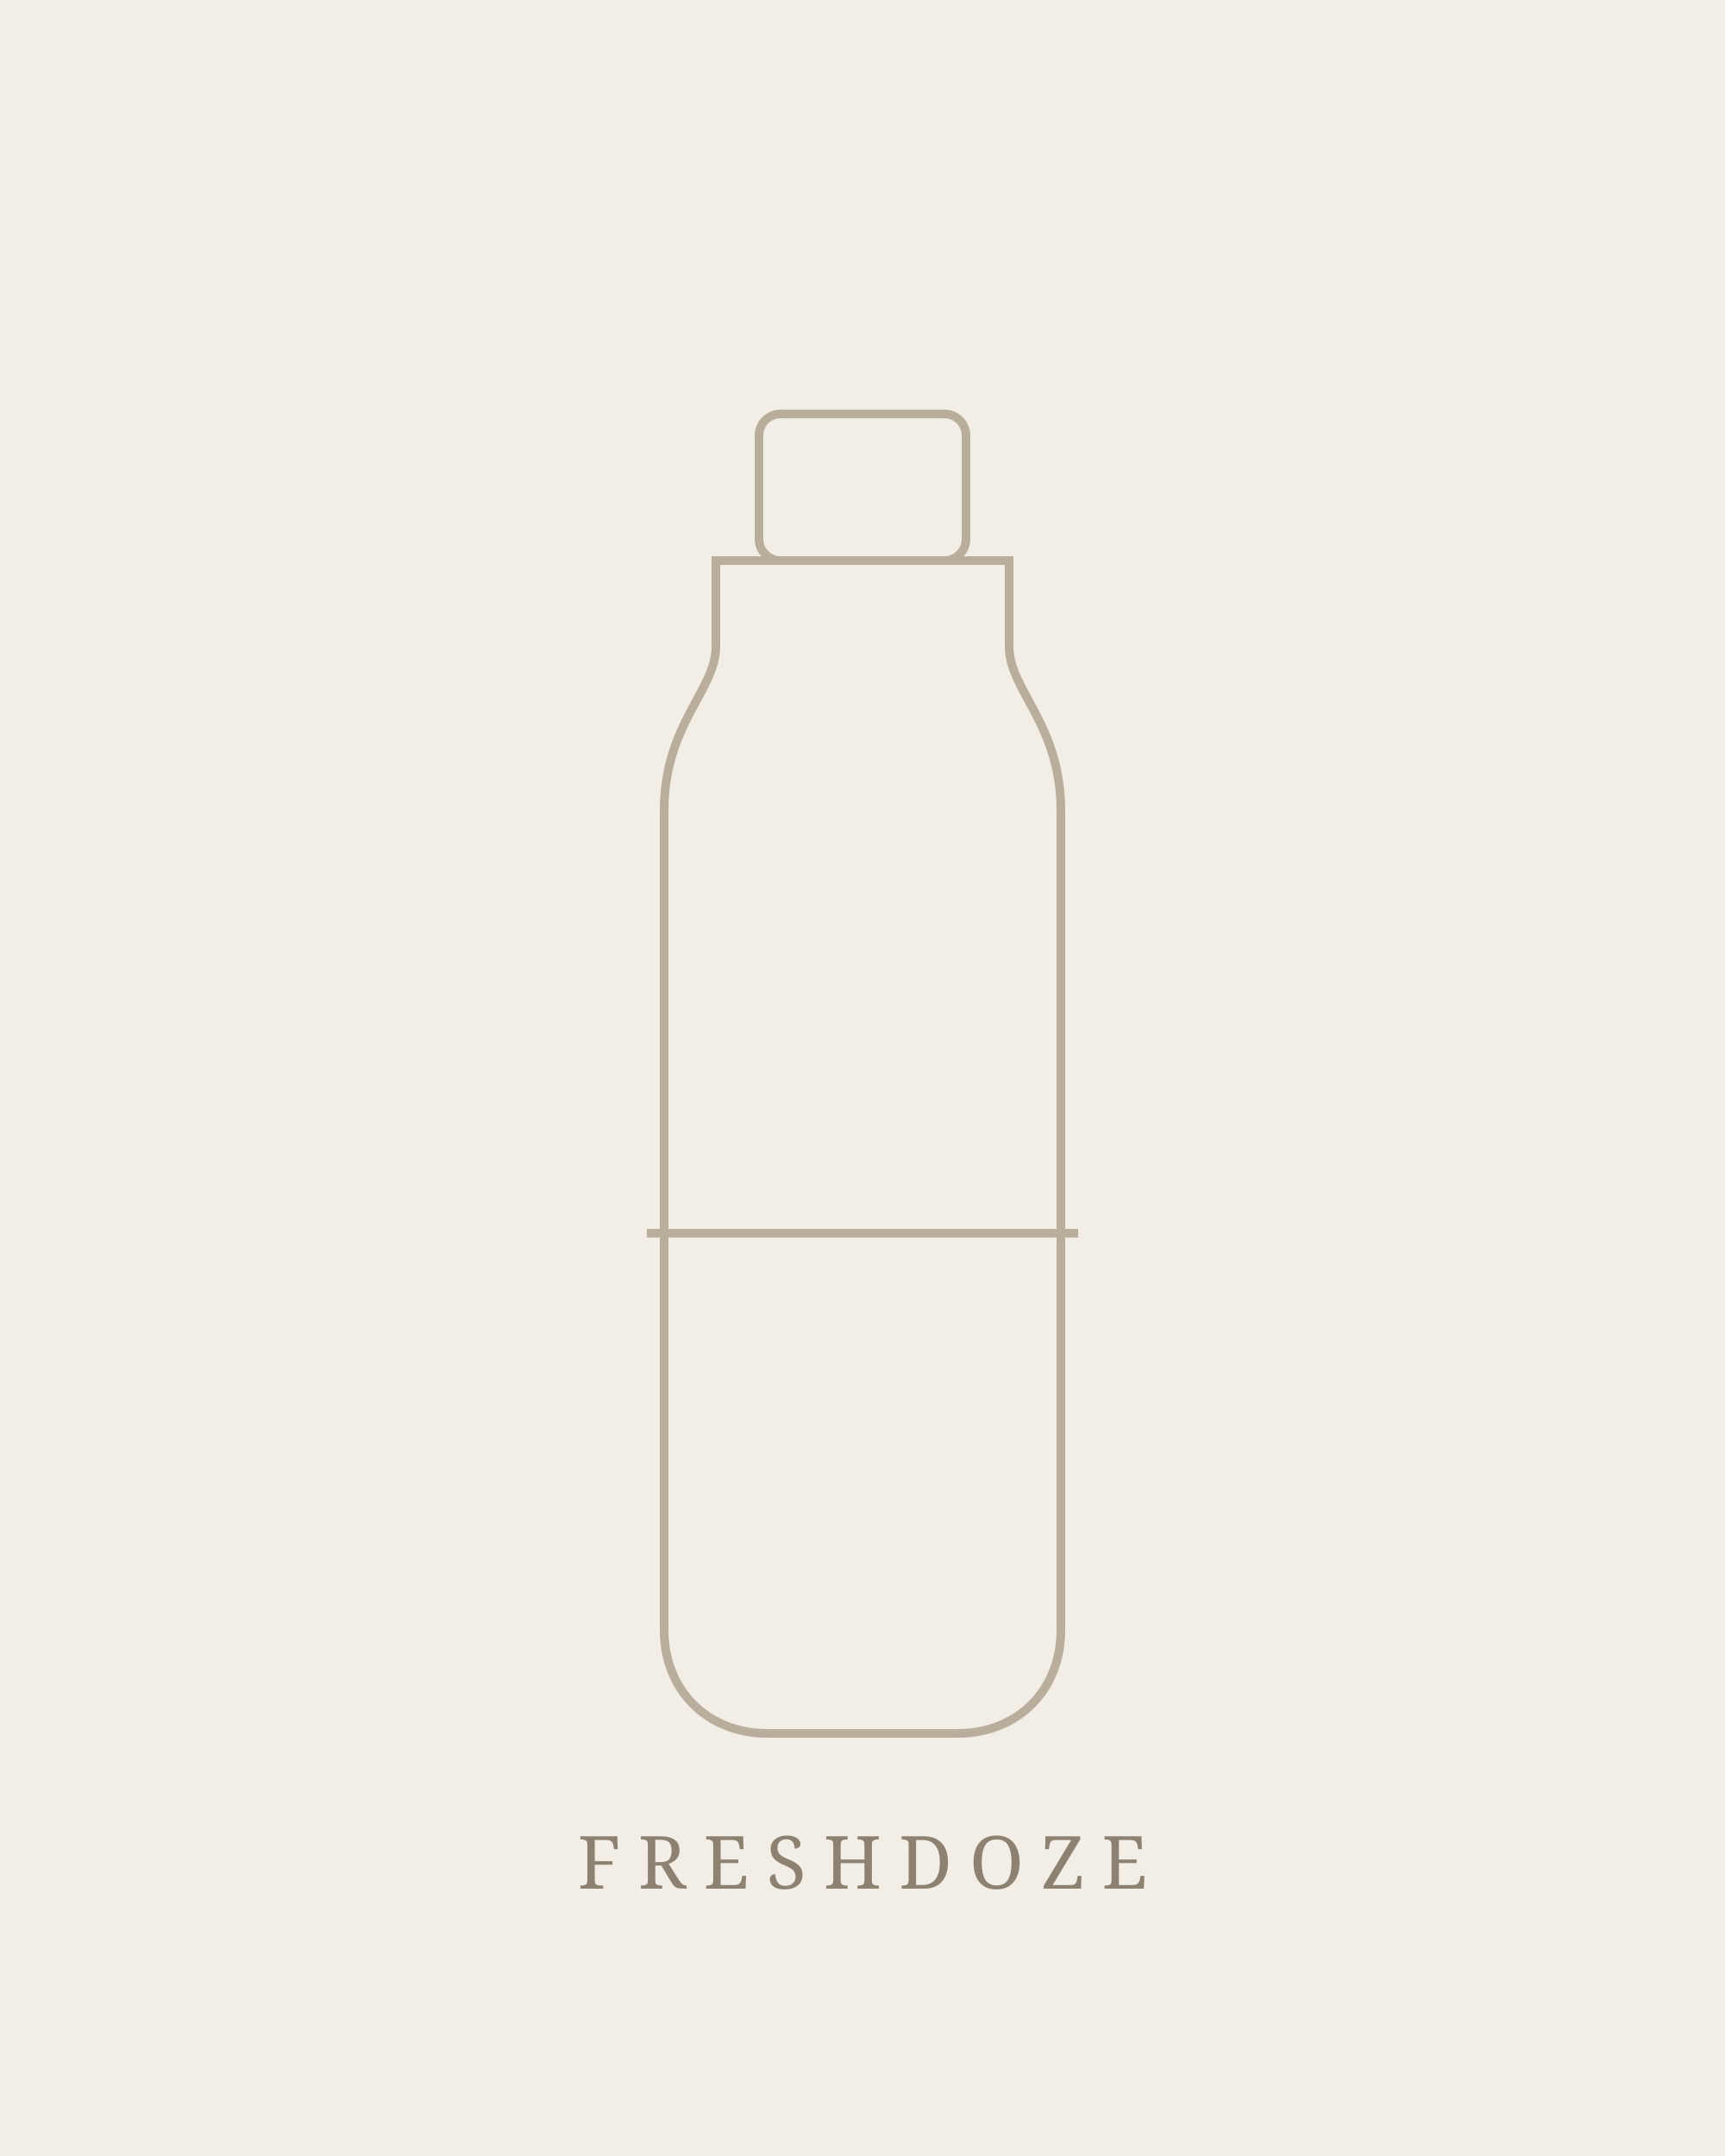
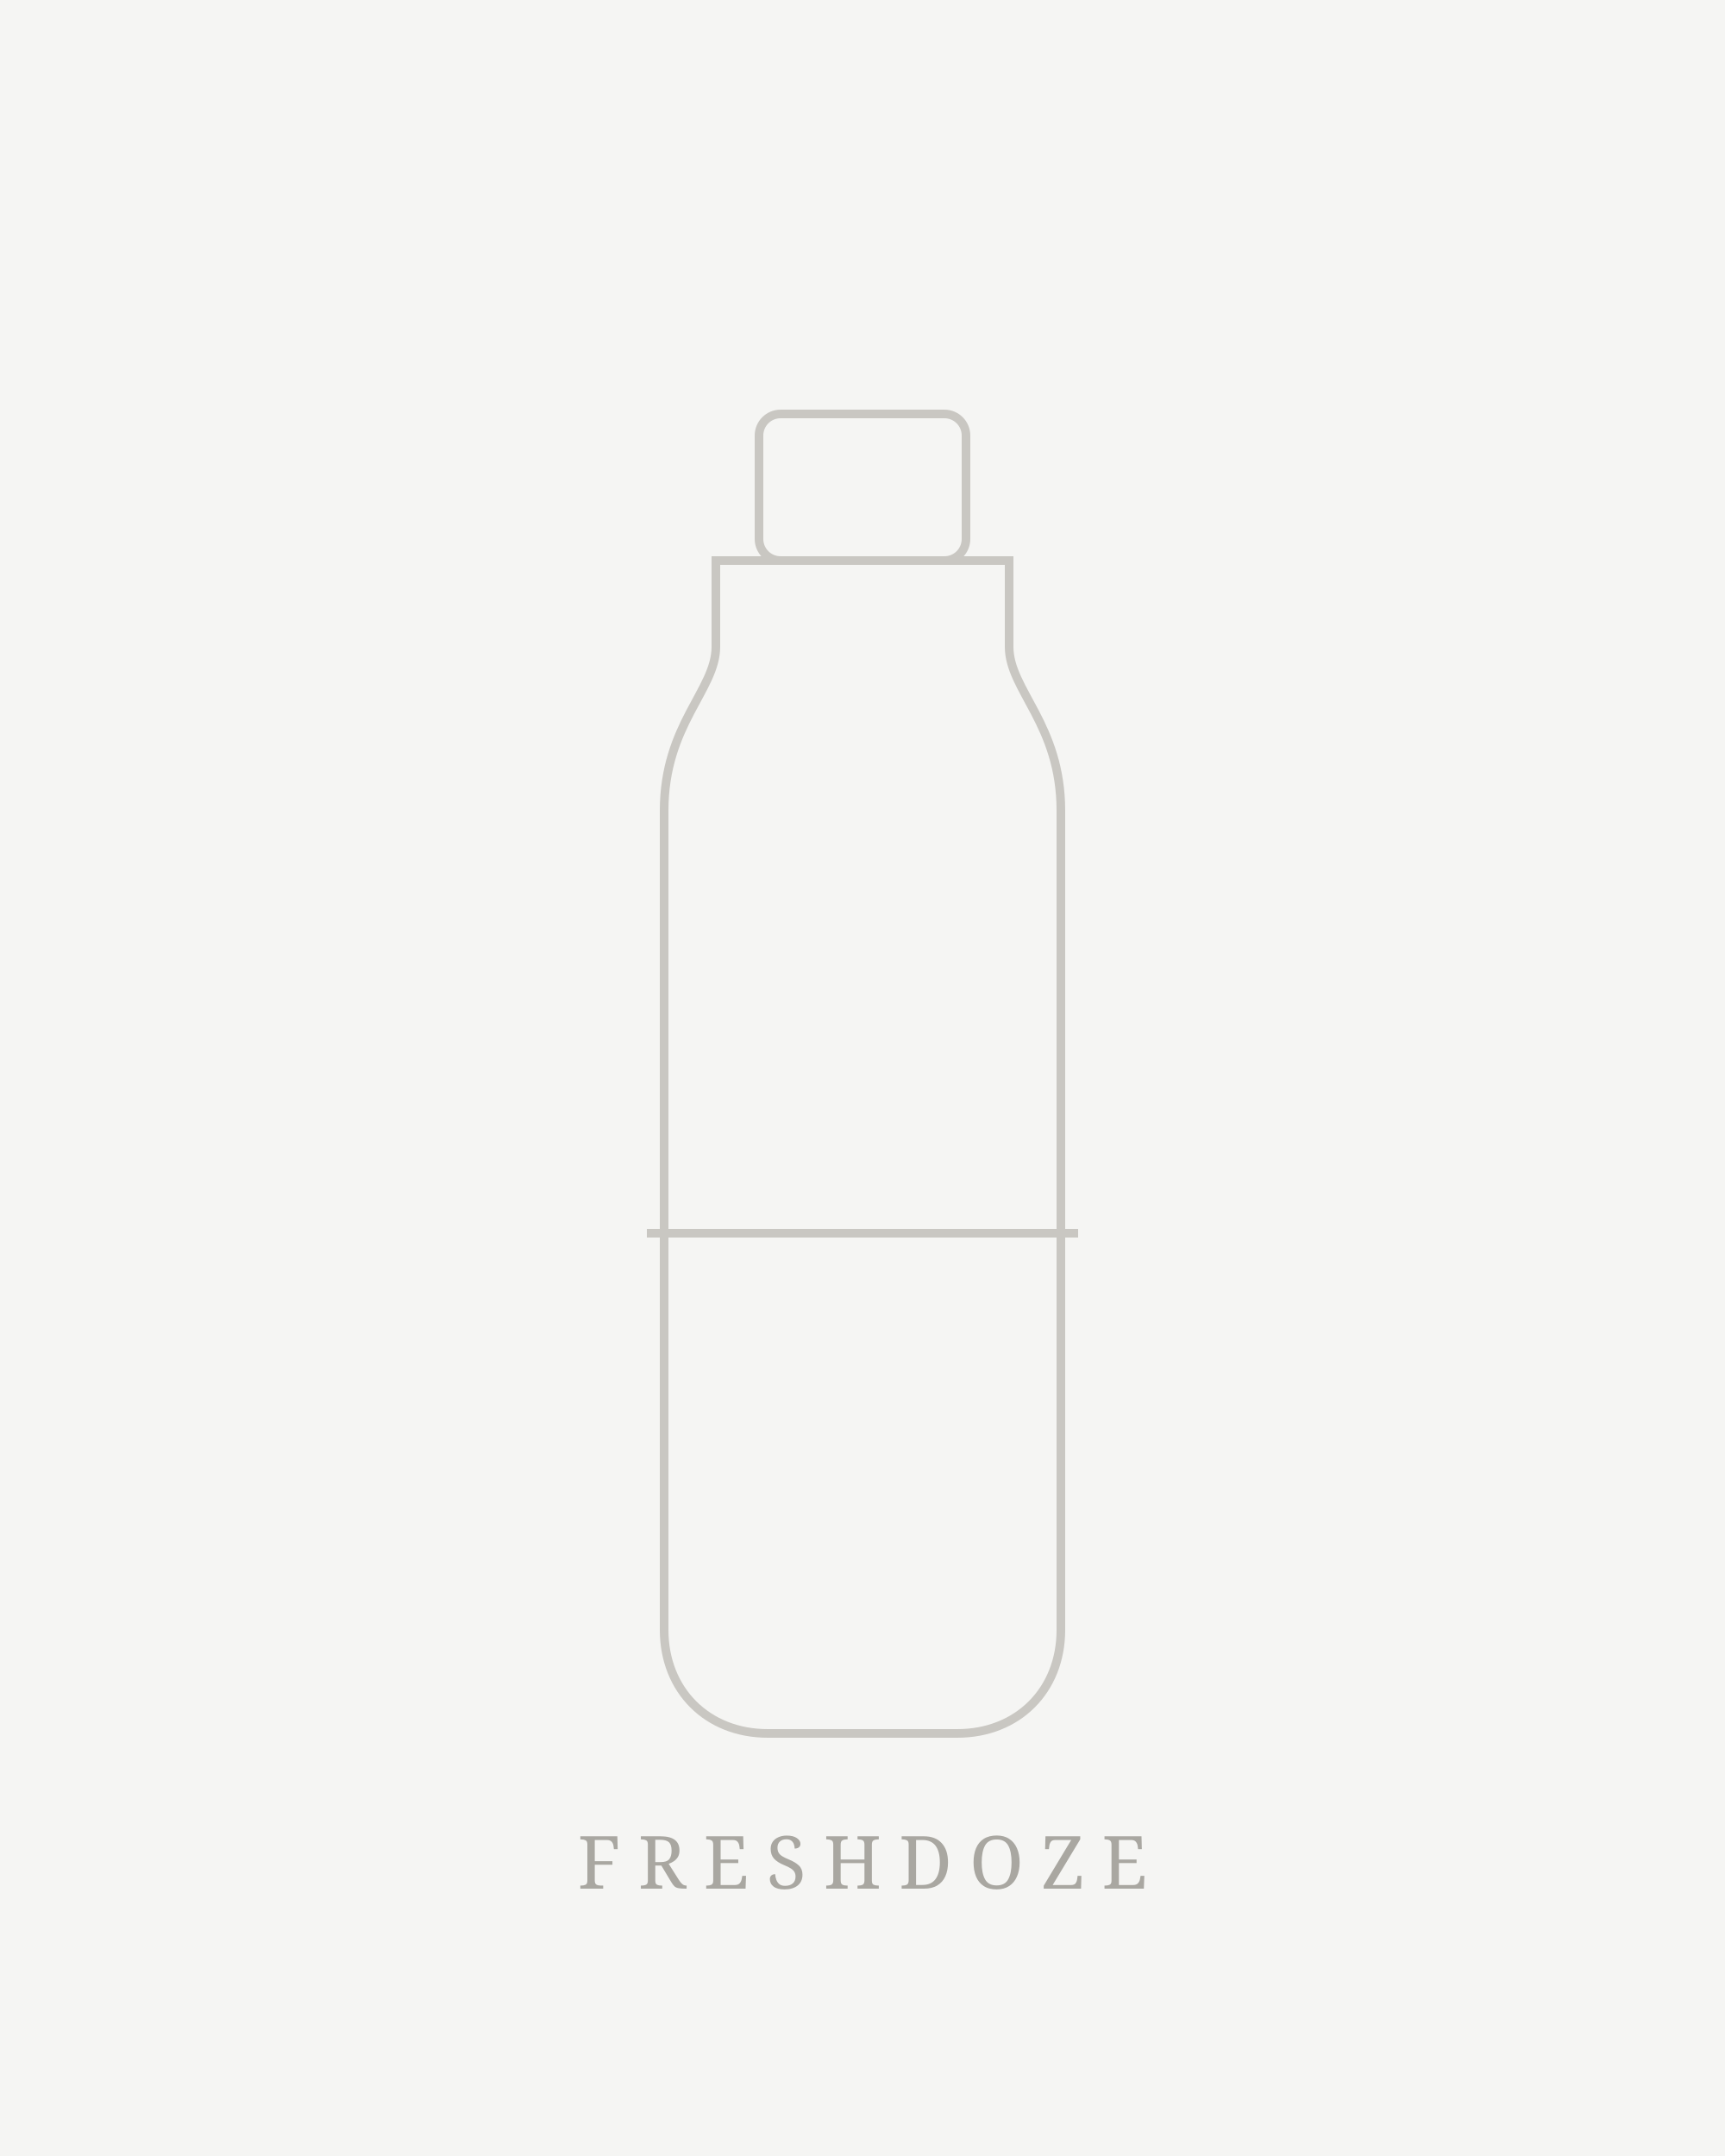
<svg xmlns="http://www.w3.org/2000/svg" viewBox="0 0 400 500" role="img" aria-label="Freshdoze">
-   <rect width="400" height="500" fill="#f2ede5" />
-   <g fill="none" stroke="#b9ad9c" stroke-width="2">
+   <rect width="400" height="500" fill="#f5f5f3" />
+   <g fill="none" stroke="#c9c7c2" stroke-width="2">
    <rect x="176" y="96" width="48" height="34" rx="5" />
    <path d="M166 130h68v20c0 10 12 18 12 38v190c0 14-10 24-24 24h-44c-14 0-24-10-24-24V188c0-20 12-28 12-38z" />
    <path d="M150 286h100" />
  </g>
-   <text x="200" y="438" text-anchor="middle" font-family="Georgia,serif" font-size="17" letter-spacing="4" fill="#8d8172">FRESHDOZE</text>
+   <text x="200" y="438" text-anchor="middle" font-family="Georgia,serif" font-size="17" letter-spacing="4" fill="#a9a7a1">FRESHDOZE</text>
</svg>
